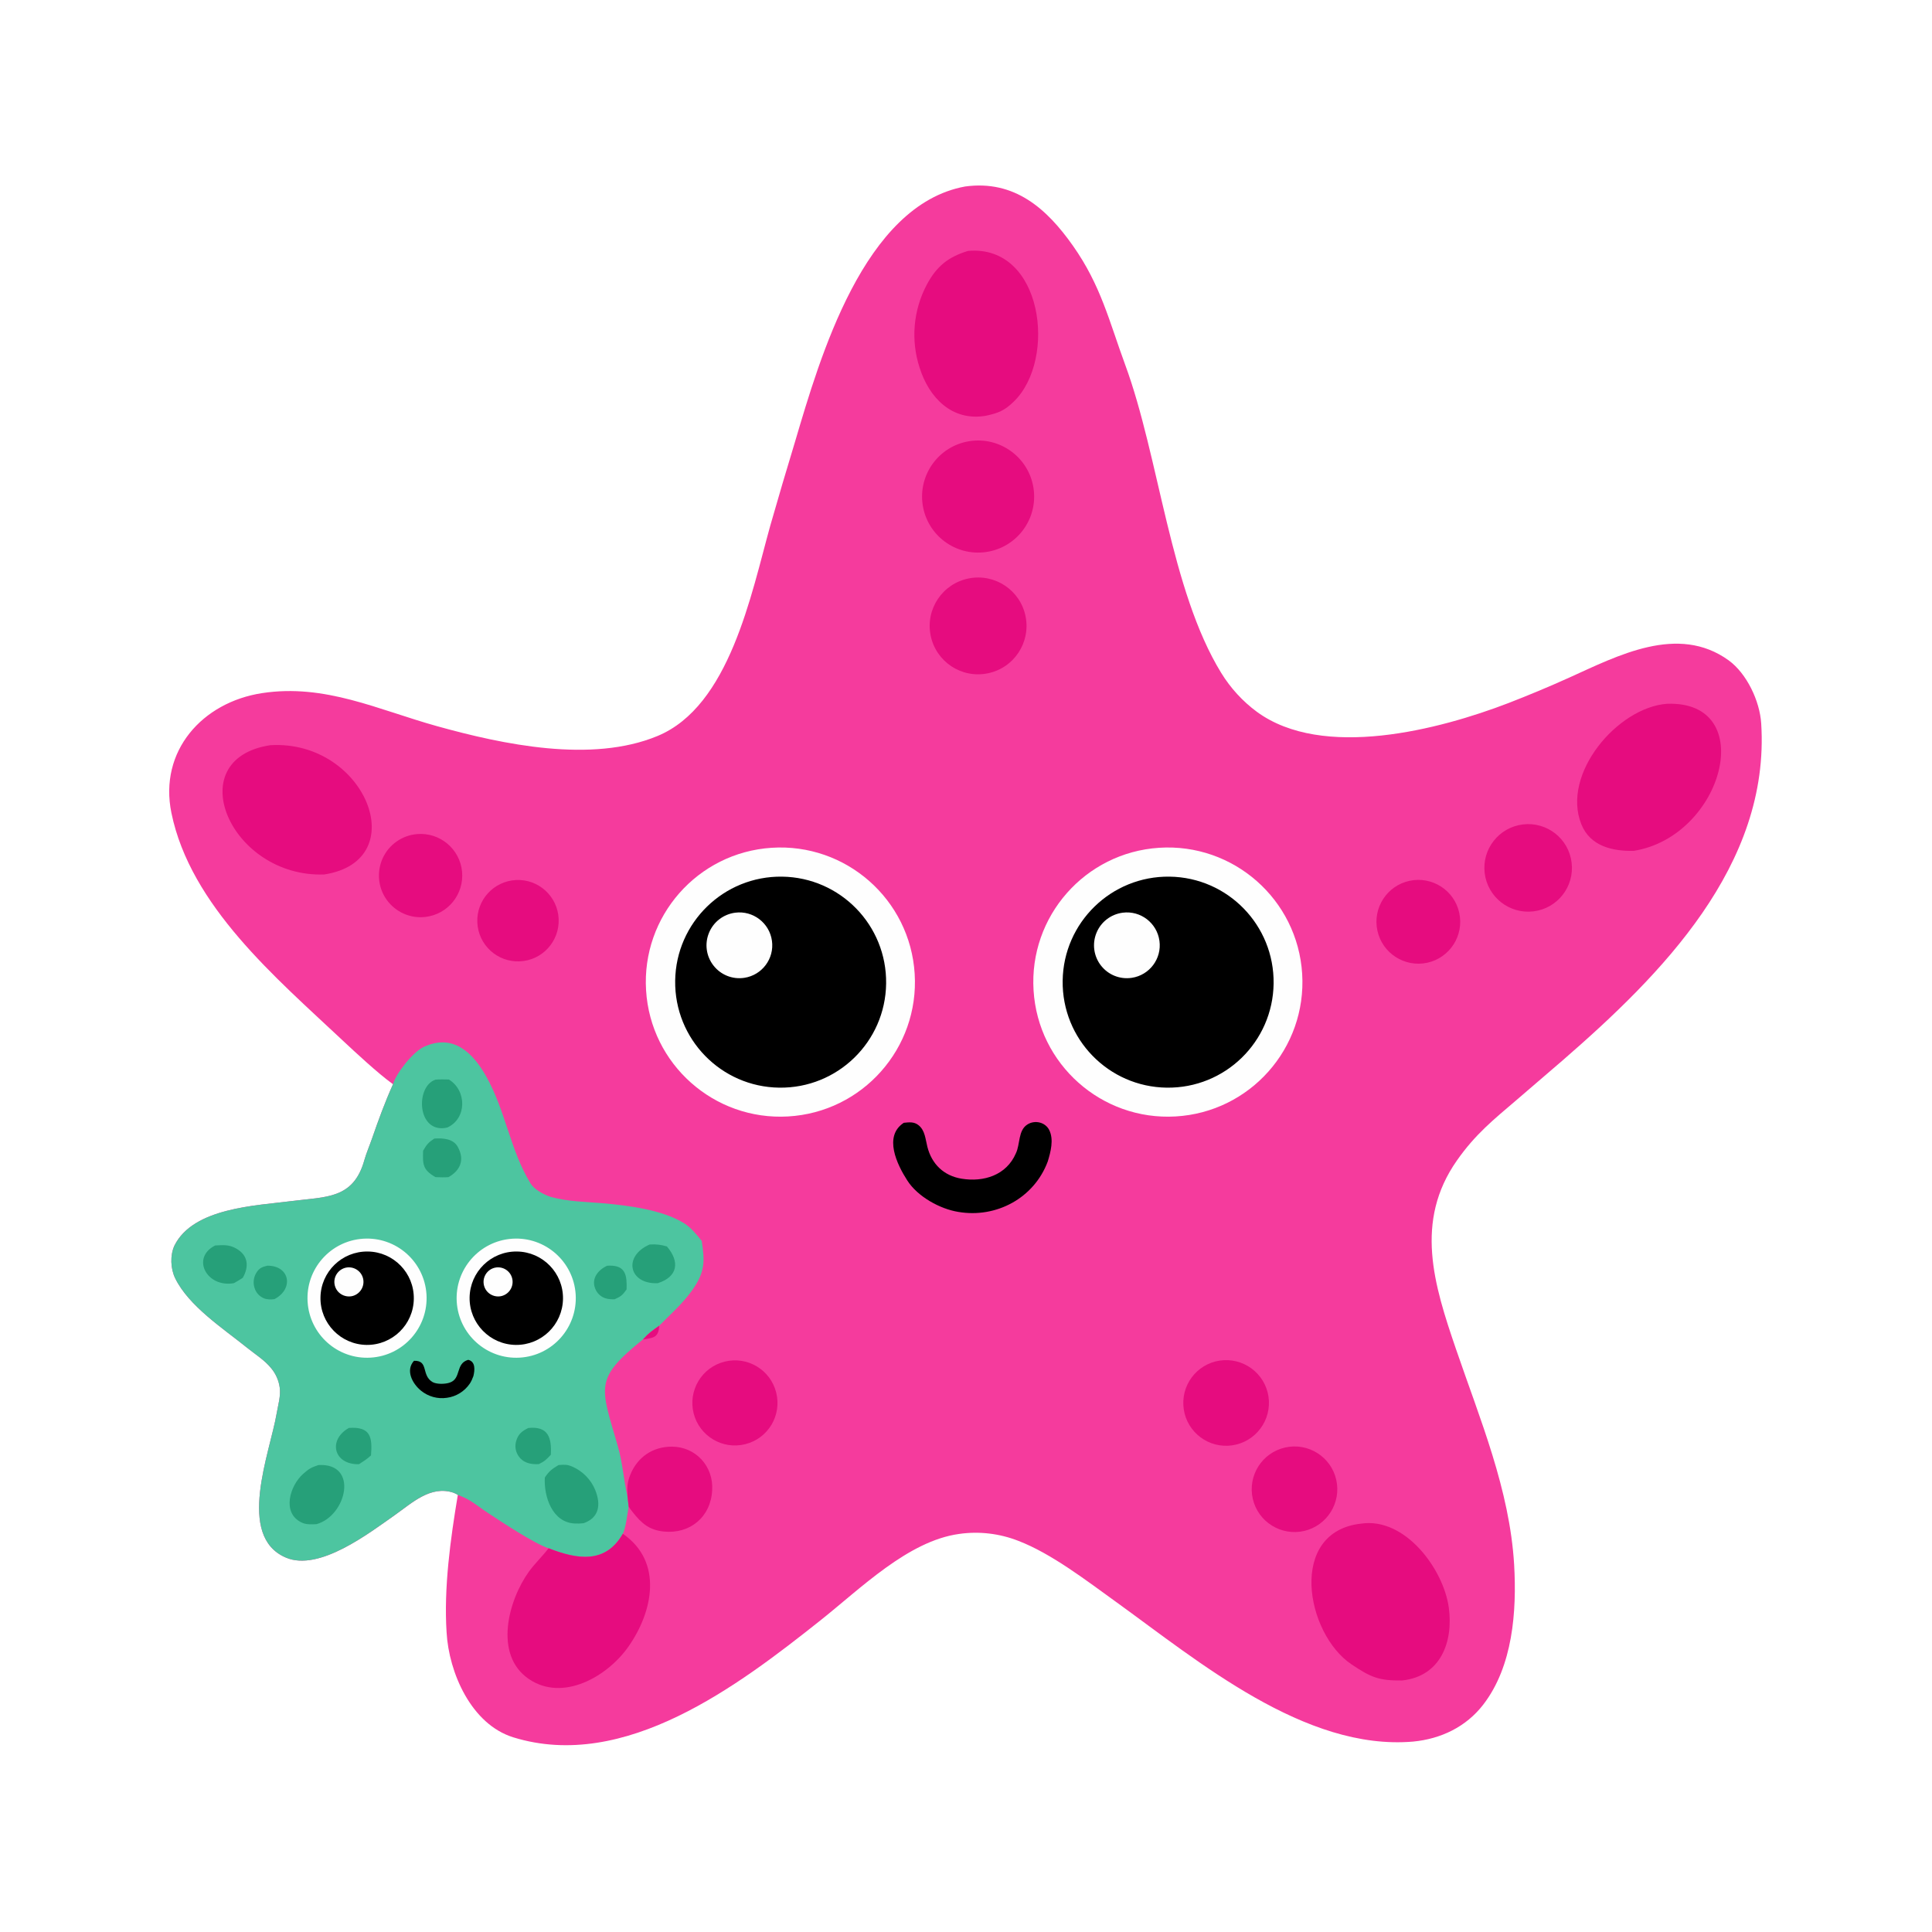
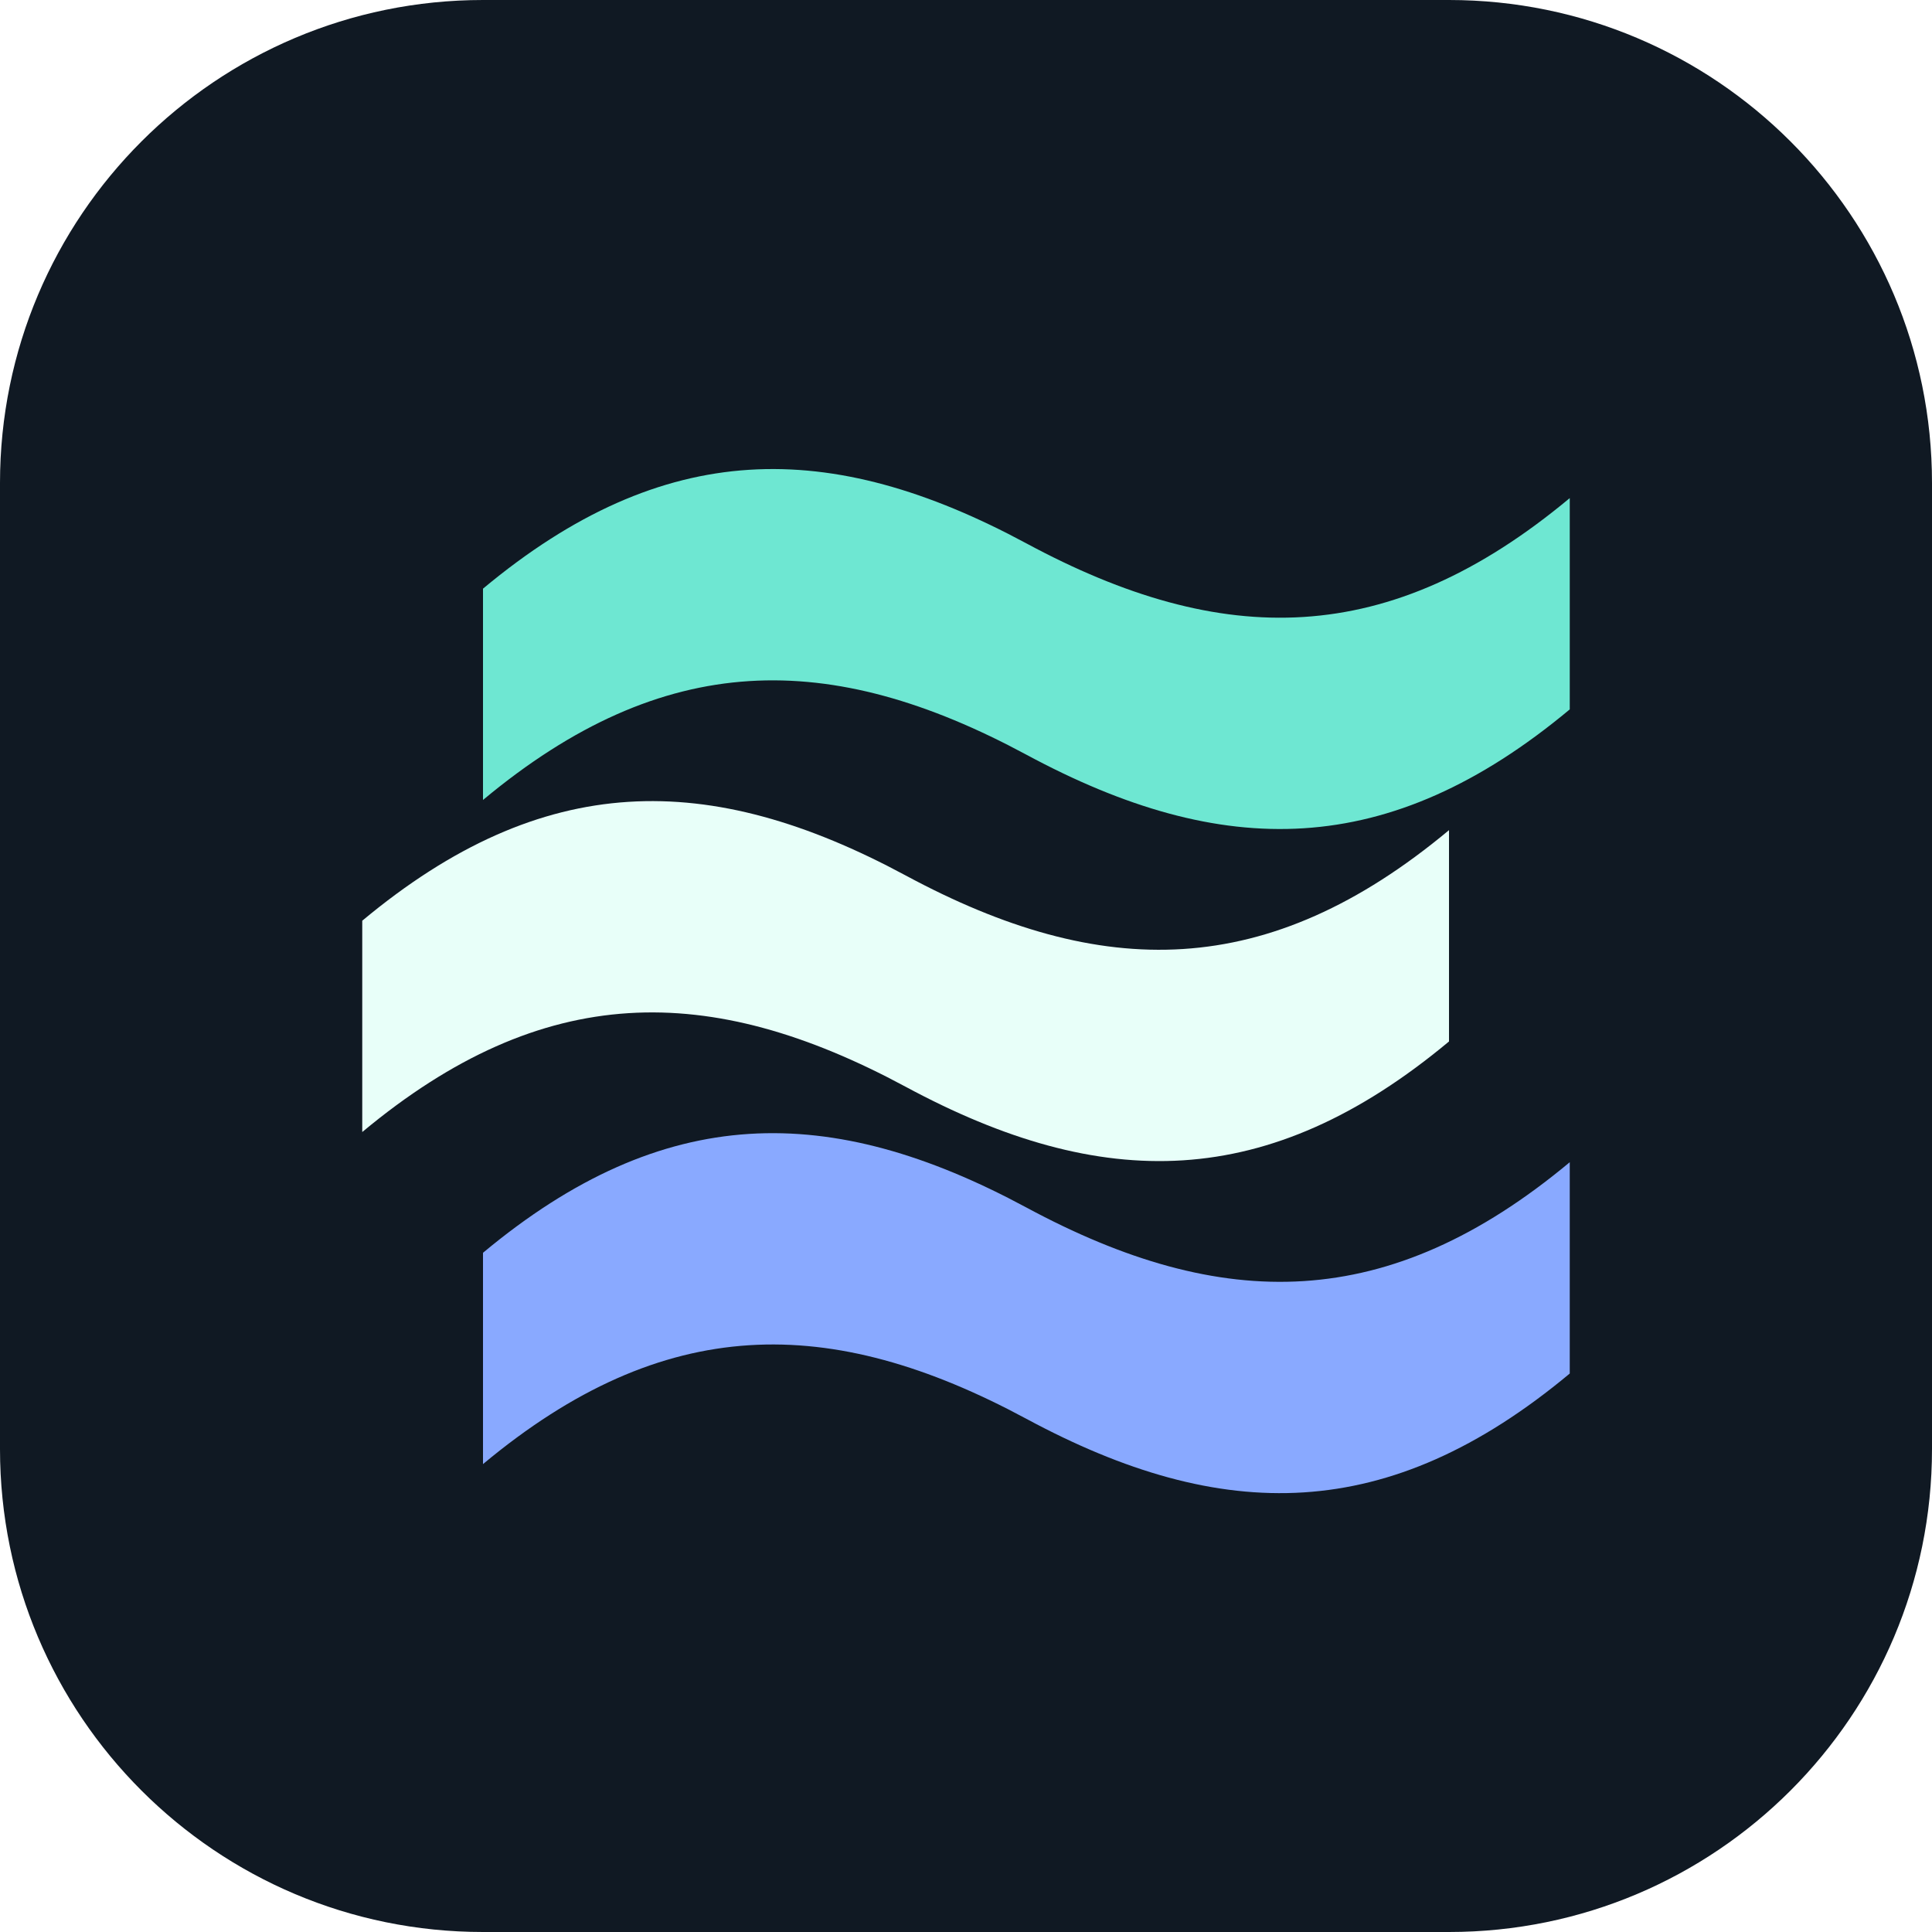
- <svg xmlns="http://www.w3.org/2000/svg" width="32" height="32" viewBox="0 0 32 32" fill="none">
-   <path d="M6.51 17.958L6.493 17.946C6.259 17.776 5.893 17.437 5.67 17.228C4.573 16.197 3.154 15.005 2.839 13.464C2.629 12.438 3.352 11.631 4.342 11.48C5.386 11.321 6.262 11.756 7.24 12.028C8.334 12.332 9.798 12.643 10.889 12.191C12.084 11.698 12.441 9.845 12.758 8.707C12.891 8.242 13.028 7.777 13.169 7.314C13.58 5.927 14.305 3.396 15.985 3.089C16.803 2.977 17.338 3.455 17.771 4.07C18.235 4.728 18.371 5.32 18.637 6.043C19.201 7.575 19.383 9.773 20.228 11.147C20.382 11.397 20.582 11.616 20.818 11.79C21.909 12.588 23.832 12.088 24.987 11.644C25.325 11.513 25.66 11.373 25.99 11.224C26.794 10.861 27.791 10.332 28.63 10.936C28.933 11.155 29.148 11.614 29.171 11.982C29.322 14.334 27.512 16.147 25.887 17.559L25.132 18.208C24.736 18.546 24.437 18.785 24.132 19.22C23.422 20.231 23.751 21.279 24.115 22.343C24.513 23.508 25.005 24.671 25.079 25.917C25.123 26.688 25.058 27.597 24.568 28.233C24.284 28.602 23.866 28.802 23.407 28.846C21.615 29.001 19.851 27.518 18.483 26.531C17.993 26.178 17.412 25.73 16.866 25.521C16.554 25.399 16.216 25.359 15.885 25.407C15.039 25.524 14.256 26.31 13.581 26.845C12.224 27.922 10.348 29.346 8.503 28.776C7.804 28.56 7.434 27.702 7.397 27.037C7.349 26.303 7.461 25.488 7.583 24.761C7.568 24.749 7.529 24.73 7.511 24.724C7.132 24.597 6.819 24.899 6.543 25.092C6.114 25.393 5.287 26.033 4.736 25.799C3.904 25.446 4.474 24.055 4.582 23.412C4.606 23.271 4.653 23.119 4.633 22.979C4.616 22.863 4.568 22.754 4.493 22.664C4.383 22.527 4.229 22.433 4.089 22.32C3.696 22.003 3.127 21.634 2.902 21.172C2.824 21.011 2.816 20.792 2.889 20.631C3.201 20.003 4.237 19.97 4.834 19.893C5.397 19.82 5.855 19.864 6.036 19.213C6.066 19.105 6.124 18.968 6.162 18.859C6.267 18.554 6.377 18.252 6.51 17.958Z" fill="#F53B9D" />
-   <path d="M6.51 17.957C6.557 17.783 6.838 17.423 7.021 17.339C7.506 17.116 7.832 17.434 8.055 17.832C8.376 18.404 8.451 19.055 8.79 19.605C8.852 19.705 9.018 19.793 9.128 19.826C9.414 19.904 9.703 19.905 9.992 19.93C10.409 19.967 10.976 20.039 11.331 20.261C11.444 20.331 11.544 20.454 11.623 20.554C11.675 20.897 11.679 21.069 11.463 21.373C11.306 21.593 11.106 21.768 10.918 21.958C10.798 22.043 10.745 22.078 10.647 22.187C9.838 22.841 9.946 22.959 10.23 23.942C10.316 24.236 10.327 24.506 10.393 24.782L10.412 24.957C10.391 25.077 10.366 25.307 10.316 25.404C10.025 25.912 9.552 25.826 9.086 25.644C8.855 25.571 8.292 25.198 8.076 25.055C7.9 24.94 7.795 24.835 7.583 24.761C7.568 24.749 7.528 24.73 7.51 24.724C7.131 24.597 6.819 24.898 6.543 25.092C6.114 25.393 5.286 26.033 4.736 25.799C3.904 25.446 4.473 24.055 4.582 23.412C4.606 23.271 4.653 23.119 4.632 22.979C4.616 22.863 4.567 22.754 4.493 22.664C4.382 22.527 4.228 22.433 4.088 22.32C3.695 22.003 3.127 21.634 2.901 21.172C2.823 21.011 2.815 20.792 2.889 20.631C3.201 20.003 4.236 19.97 4.834 19.893C5.397 19.82 5.855 19.864 6.035 19.213C6.065 19.105 6.124 18.968 6.161 18.859C6.267 18.554 6.377 18.252 6.51 17.957Z" fill="#4DC5A0" />
-   <path d="M5.274 24.266C5.946 24.227 5.743 25.107 5.241 25.245C5.152 25.248 5.069 25.255 4.99 25.215C4.665 25.055 4.802 24.607 5.02 24.413C5.119 24.324 5.157 24.306 5.274 24.266Z" fill="#26A079" />
-   <path d="M9.251 24.266C9.347 24.258 9.39 24.254 9.48 24.292C9.653 24.368 9.79 24.508 9.86 24.682C9.955 24.921 9.926 25.137 9.667 25.229C9.619 25.235 9.57 25.236 9.522 25.234C9.148 25.219 9.006 24.79 9.024 24.472C9.096 24.365 9.144 24.33 9.251 24.266Z" fill="#26A079" />
-   <path d="M7.214 17.882C7.287 17.876 7.361 17.879 7.435 17.88C7.731 18.06 7.737 18.526 7.408 18.676C6.907 18.789 6.872 17.995 7.214 17.882Z" fill="#26A079" />
-   <path d="M3.564 20.629C3.693 20.622 3.789 20.611 3.908 20.677C4.112 20.79 4.128 20.977 4.021 21.165C3.977 21.195 3.921 21.226 3.875 21.253C3.422 21.334 3.16 20.831 3.564 20.629Z" fill="#26A079" />
-   <path d="M10.76 20.613C10.866 20.606 10.945 20.615 11.046 20.645C11.261 20.897 11.231 21.146 10.894 21.254C10.413 21.273 10.316 20.805 10.76 20.613Z" fill="#26A079" />
-   <path d="M6.857 22.539C7.107 22.531 6.971 22.779 7.167 22.893C7.24 22.931 7.38 22.926 7.453 22.899C7.643 22.832 7.541 22.584 7.755 22.523C7.88 22.552 7.864 22.697 7.841 22.792C7.826 22.834 7.805 22.883 7.78 22.919C7.692 23.047 7.554 23.132 7.401 23.152C7.247 23.175 7.092 23.131 6.972 23.033C6.83 22.917 6.713 22.698 6.857 22.539Z" fill="black" />
-   <path d="M7.194 18.858C7.338 18.849 7.508 18.859 7.583 18.997C7.702 19.213 7.621 19.389 7.428 19.497C7.357 19.503 7.284 19.499 7.213 19.497C7 19.375 7.001 19.285 7.008 19.06C7.067 18.957 7.096 18.922 7.194 18.858Z" fill="#26A079" />
-   <path d="M8.749 23.652C9.083 23.617 9.139 23.815 9.123 24.096C9.051 24.174 9.017 24.206 8.923 24.251C8.784 24.257 8.654 24.229 8.578 24.1C8.535 24.028 8.526 23.942 8.551 23.863C8.586 23.748 8.648 23.704 8.749 23.652Z" fill="#26A079" />
-   <path d="M5.779 23.651C6.139 23.626 6.169 23.803 6.145 24.106C6.074 24.171 6.027 24.199 5.946 24.252C5.521 24.261 5.43 23.846 5.779 23.651Z" fill="#26A079" />
-   <path d="M4.427 20.964C4.802 20.96 4.871 21.349 4.545 21.518C4.485 21.526 4.42 21.526 4.364 21.501C4.293 21.469 4.24 21.408 4.217 21.335C4.189 21.252 4.199 21.161 4.243 21.086C4.291 21.004 4.34 20.985 4.427 20.964Z" fill="#26A079" />
-   <path d="M10.055 20.965C10.068 20.964 10.08 20.963 10.092 20.963C10.37 20.957 10.385 21.136 10.378 21.357C10.312 21.45 10.284 21.475 10.18 21.52C10.129 21.521 10.091 21.52 10.04 21.507C9.967 21.488 9.906 21.438 9.871 21.371C9.78 21.194 9.894 21.04 10.055 20.965Z" fill="#26A079" />
-   <path d="M10.316 25.404C10.989 25.868 10.814 26.696 10.409 27.273C10.062 27.768 9.323 28.196 8.757 27.808C8.173 27.407 8.42 26.503 8.762 26.029C8.863 25.891 8.986 25.775 9.087 25.644C9.553 25.826 10.025 25.912 10.316 25.404Z" fill="#E60C7F" />
-   <path d="M10.393 24.782C10.387 24.643 10.386 24.559 10.44 24.426C10.558 24.134 10.811 23.961 11.127 23.961C11.525 23.962 11.819 24.287 11.796 24.681C11.774 25.125 11.43 25.412 10.992 25.367C10.75 25.341 10.626 25.23 10.482 25.049C10.458 25.019 10.435 24.988 10.413 24.956L10.393 24.782Z" fill="#E60C7F" />
-   <path d="M10.918 21.958C10.909 22.164 10.814 22.157 10.648 22.187C10.745 22.078 10.799 22.044 10.918 21.958Z" fill="#E60C7F" />
-   <path d="M22.545 25.236C23.272 25.128 23.909 25.986 23.997 26.629C24.073 27.195 23.863 27.765 23.223 27.834C22.837 27.838 22.708 27.783 22.388 27.569C21.623 27.058 21.326 25.369 22.545 25.236Z" fill="#E60C7F" />
-   <path d="M16.034 4.156C17.276 4.047 17.509 5.954 16.794 6.649C16.636 6.803 16.537 6.841 16.326 6.887C15.766 6.981 15.388 6.586 15.232 6.091C15.083 5.636 15.126 5.14 15.35 4.716C15.513 4.41 15.706 4.255 16.034 4.156Z" fill="#E60C7F" />
-   <path d="M27.61 11.657C29.14 11.6 28.55 13.853 27.059 14.093C26.711 14.1 26.338 14.018 26.192 13.652C25.858 12.818 26.791 11.718 27.61 11.657Z" fill="#E60C7F" />
-   <path d="M4.476 12.343C6.048 12.248 6.862 14.254 5.37 14.484C3.817 14.538 2.966 12.573 4.476 12.343Z" fill="#E60C7F" />
-   <path d="M16.053 7.308C16.562 7.226 17.04 7.575 17.118 8.084C17.196 8.594 16.844 9.069 16.334 9.143C15.829 9.216 15.36 8.869 15.283 8.365C15.206 7.861 15.55 7.389 16.053 7.308Z" fill="#E60C7F" />
-   <path d="M16.049 9.58C16.482 9.496 16.901 9.778 16.987 10.21C17.073 10.643 16.794 11.064 16.362 11.152C15.926 11.242 15.501 10.96 15.414 10.524C15.327 10.087 15.612 9.664 16.049 9.58Z" fill="#E60C7F" />
-   <path d="M14.97 18.597C15.06 18.588 15.139 18.577 15.214 18.637C15.322 18.722 15.328 18.87 15.36 18.994C15.433 19.283 15.634 19.475 15.927 19.523C16.292 19.583 16.67 19.466 16.826 19.103C16.899 18.954 16.861 18.723 17.017 18.625C17.139 18.547 17.313 18.585 17.379 18.718C17.457 18.875 17.402 19.08 17.354 19.238C17.128 19.845 16.501 20.18 15.873 20.073C15.568 20.024 15.199 19.82 15.028 19.553C14.857 19.288 14.63 18.818 14.97 18.597Z" fill="black" />
-   <path d="M25.226 13.655C25.623 13.608 25.984 13.891 26.031 14.289C26.079 14.686 25.796 15.047 25.399 15.095C25.001 15.143 24.639 14.859 24.591 14.461C24.543 14.063 24.828 13.702 25.226 13.655Z" fill="#E60C7F" />
-   <path d="M20.269 22.529C20.662 22.508 20.997 22.809 21.017 23.201C21.036 23.594 20.733 23.927 20.341 23.946C19.951 23.964 19.619 23.663 19.6 23.273C19.58 22.883 19.879 22.55 20.269 22.529Z" fill="#E60C7F" />
-   <path d="M21.287 23.975C21.667 23.89 22.045 24.128 22.132 24.508C22.219 24.888 21.983 25.267 21.603 25.357C21.221 25.446 20.838 25.208 20.75 24.825C20.663 24.442 20.903 24.061 21.287 23.975Z" fill="#E60C7F" />
-   <path d="M11.998 22.554C12.376 22.457 12.761 22.686 12.856 23.064C12.952 23.442 12.723 23.826 12.344 23.92C11.967 24.015 11.585 23.786 11.489 23.41C11.394 23.033 11.622 22.65 11.998 22.554Z" fill="#E60C7F" />
-   <path d="M23.347 14.589C23.721 14.509 24.09 14.747 24.17 15.121C24.251 15.495 24.014 15.864 23.64 15.946C23.265 16.027 22.895 15.789 22.814 15.414C22.733 15.039 22.972 14.669 23.347 14.589Z" fill="#E60C7F" />
-   <path d="M6.908 13.815C7.284 13.783 7.617 14.06 7.653 14.436C7.689 14.812 7.417 15.147 7.041 15.188C6.794 15.215 6.552 15.107 6.406 14.905C6.261 14.704 6.236 14.44 6.339 14.214C6.443 13.988 6.66 13.836 6.908 13.815Z" fill="#E60C7F" />
-   <path d="M8.546 14.576C8.92 14.557 9.237 14.847 9.253 15.22C9.269 15.594 8.978 15.91 8.604 15.923C8.234 15.937 7.922 15.649 7.906 15.279C7.89 14.908 8.176 14.595 8.546 14.576Z" fill="#E60C7F" />
-   <path d="M19.197 14.042C20.429 13.961 21.492 14.897 21.568 16.13C21.644 17.363 20.703 18.422 19.47 18.492C18.245 18.562 17.194 17.628 17.119 16.403C17.043 15.178 17.972 14.122 19.197 14.042Z" fill="#FEFEFE" />
-   <path d="M19.372 14.52C20.337 14.533 21.108 15.326 21.095 16.291C21.082 17.256 20.29 18.028 19.325 18.015C18.36 18.003 17.588 17.21 17.601 16.244C17.614 15.279 18.407 14.507 19.372 14.52Z" fill="black" />
-   <path d="M18.596 15.117C18.892 15.079 19.163 15.287 19.204 15.583C19.245 15.878 19.04 16.152 18.745 16.196C18.551 16.225 18.357 16.148 18.236 15.993C18.115 15.839 18.087 15.632 18.161 15.451C18.235 15.269 18.401 15.142 18.596 15.117Z" fill="#FEFEFE" />
-   <path d="M12.779 14.042C14.011 13.961 15.074 14.897 15.15 16.13C15.226 17.363 14.285 18.422 13.052 18.492C11.827 18.562 10.776 17.628 10.701 16.403C10.625 15.178 11.554 14.122 12.779 14.042Z" fill="#FEFEFE" />
-   <path d="M12.954 14.52C13.919 14.533 14.69 15.326 14.677 16.291C14.665 17.256 13.872 18.028 12.907 18.015C11.942 18.003 11.17 17.21 11.183 16.244C11.196 15.279 11.989 14.507 12.954 14.52Z" fill="black" />
-   <path d="M12.178 15.117C12.473 15.079 12.745 15.287 12.786 15.583C12.827 15.878 12.622 16.152 12.327 16.196C12.133 16.225 11.939 16.148 11.818 15.993C11.697 15.839 11.668 15.632 11.743 15.451C11.817 15.269 11.983 15.142 12.178 15.117Z" fill="#FEFEFE" />
-   <path d="M6.014 20.517C6.56 20.481 7.03 20.895 7.064 21.441C7.097 21.987 6.681 22.456 6.135 22.487C5.593 22.518 5.128 22.104 5.095 21.562C5.061 21.02 5.472 20.553 6.014 20.517Z" fill="#FEFEFE" />
-   <path d="M6.092 20.729C6.519 20.734 6.86 21.085 6.854 21.512C6.849 21.94 6.498 22.281 6.071 22.276C5.644 22.27 5.302 21.919 5.308 21.492C5.313 21.064 5.664 20.723 6.092 20.729Z" fill="black" />
-   <path d="M5.748 20.993C5.879 20.977 6 21.068 6.018 21.199C6.036 21.33 5.945 21.451 5.815 21.471C5.729 21.483 5.643 21.449 5.589 21.381C5.536 21.313 5.523 21.221 5.556 21.141C5.589 21.061 5.663 21.004 5.748 20.993Z" fill="#FEFEFE" />
-   <path d="M8.485 20.517C9.03 20.481 9.501 20.895 9.535 21.441C9.568 21.987 9.152 22.456 8.606 22.487C8.064 22.518 7.599 22.104 7.565 21.562C7.532 21.02 7.943 20.553 8.485 20.517Z" fill="#FEFEFE" />
-   <path d="M8.562 20.729C8.989 20.734 9.331 21.085 9.325 21.512C9.319 21.94 8.969 22.281 8.542 22.276C8.114 22.27 7.773 21.919 7.778 21.492C7.784 21.064 8.135 20.723 8.562 20.729Z" fill="black" />
-   <path d="M8.219 20.993C8.35 20.977 8.47 21.068 8.488 21.199C8.506 21.33 8.416 21.451 8.285 21.471C8.2 21.483 8.114 21.449 8.06 21.381C8.007 21.313 7.994 21.221 8.027 21.141C8.06 21.061 8.133 21.004 8.219 20.993Z" fill="#FEFEFE" />
+ <svg xmlns="http://www.w3.org/2000/svg" width="128" height="128" viewBox="0 0 128 128">
+   <rect width="128" height="128" rx="32" fill="#101923" />
+   <path d="M32 39C44 29 55 29 68 36C81 43 92 43 104 33V47C92 57 81 57 68 50C55 43 44 43 32 53Z" fill="#6EE7D2" />
+   <path d="M24 61C36 51 47 51 60 58C73 65 84 65 96 55V69C84 79 73 79 60 72C47 65 36 65 24 75Z" fill="#E8FFF9" />
+   <path d="M32 83C44 73 55 73 68 80C81 87 92 87 104 77V91C92 101 81 101 68 94C55 87 44 87 32 97Z" fill="#89A9FF" />
</svg>
